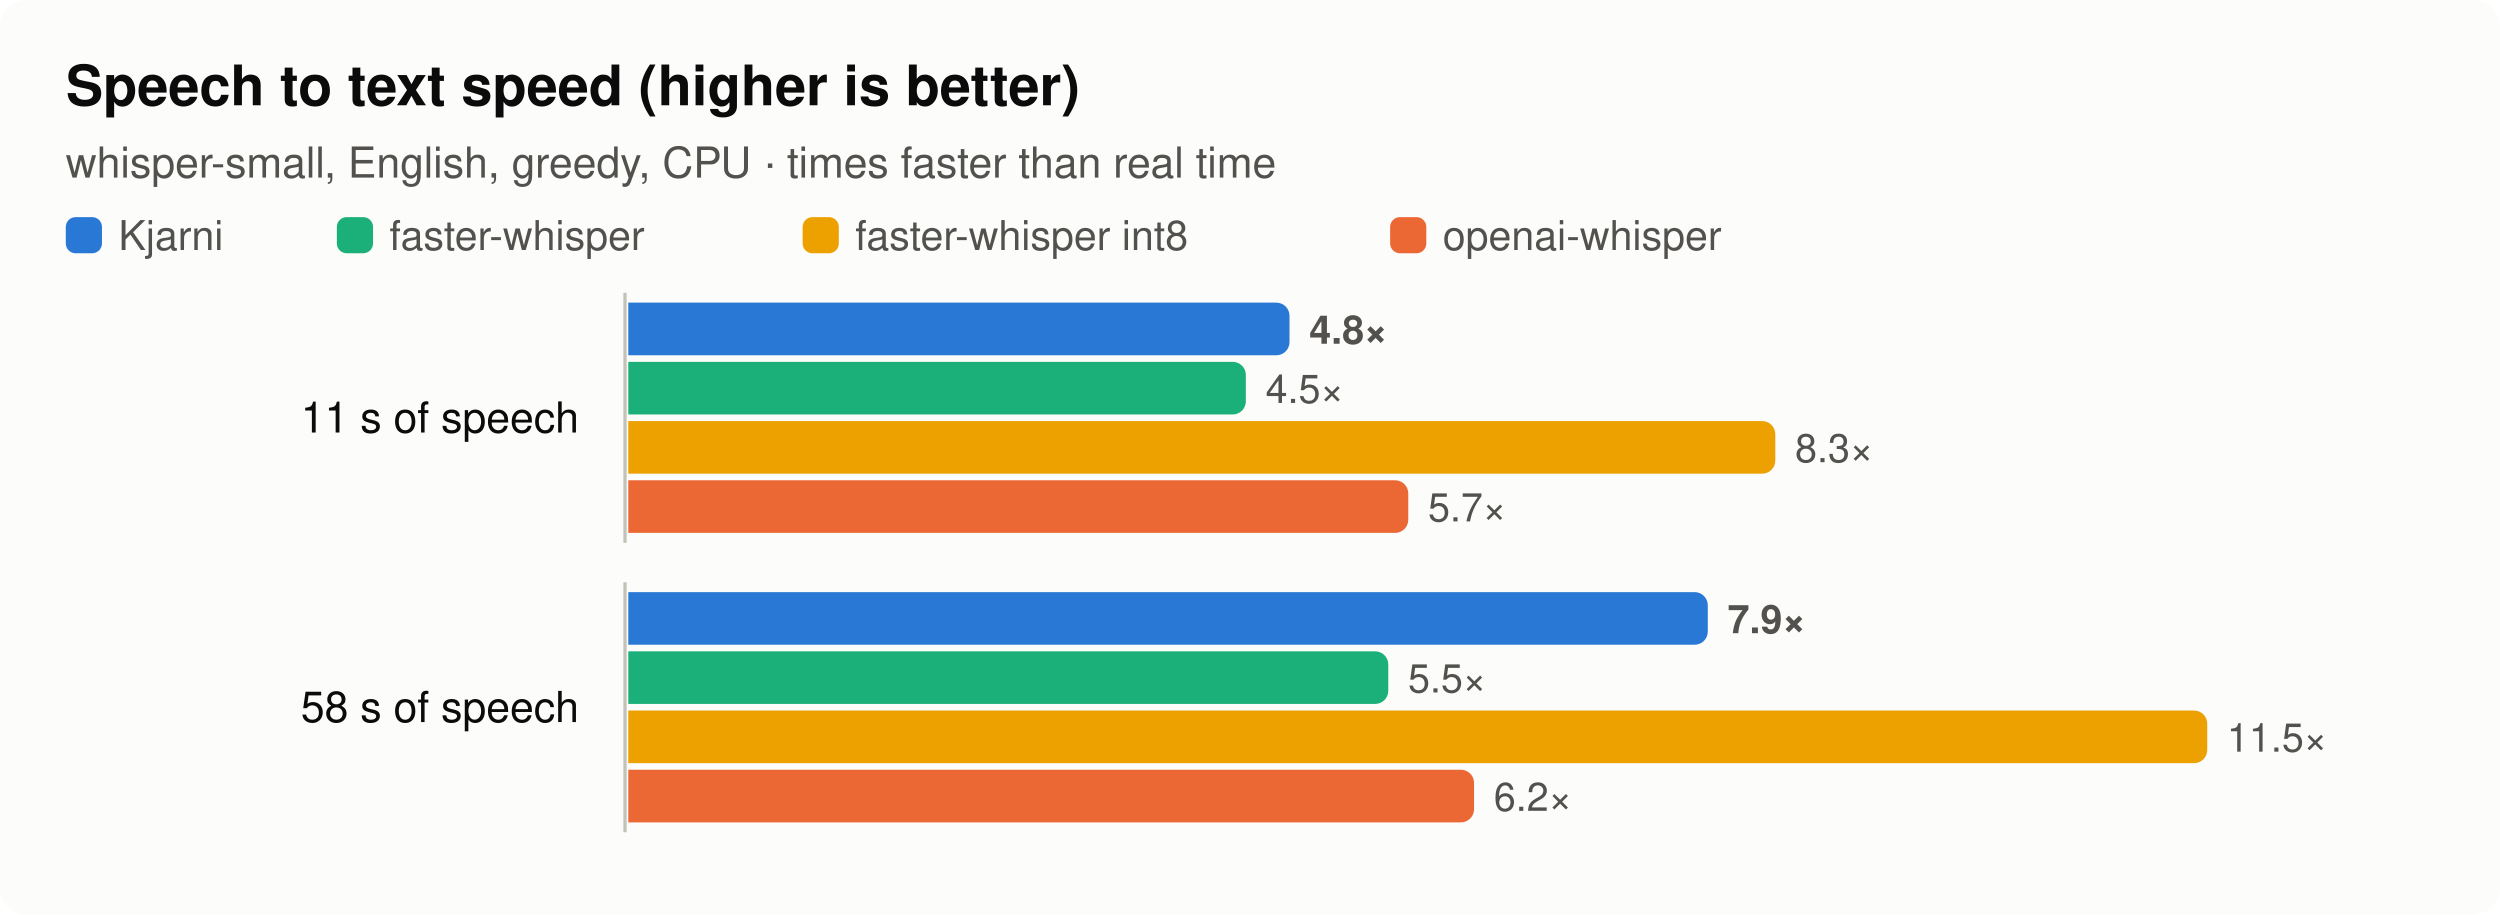
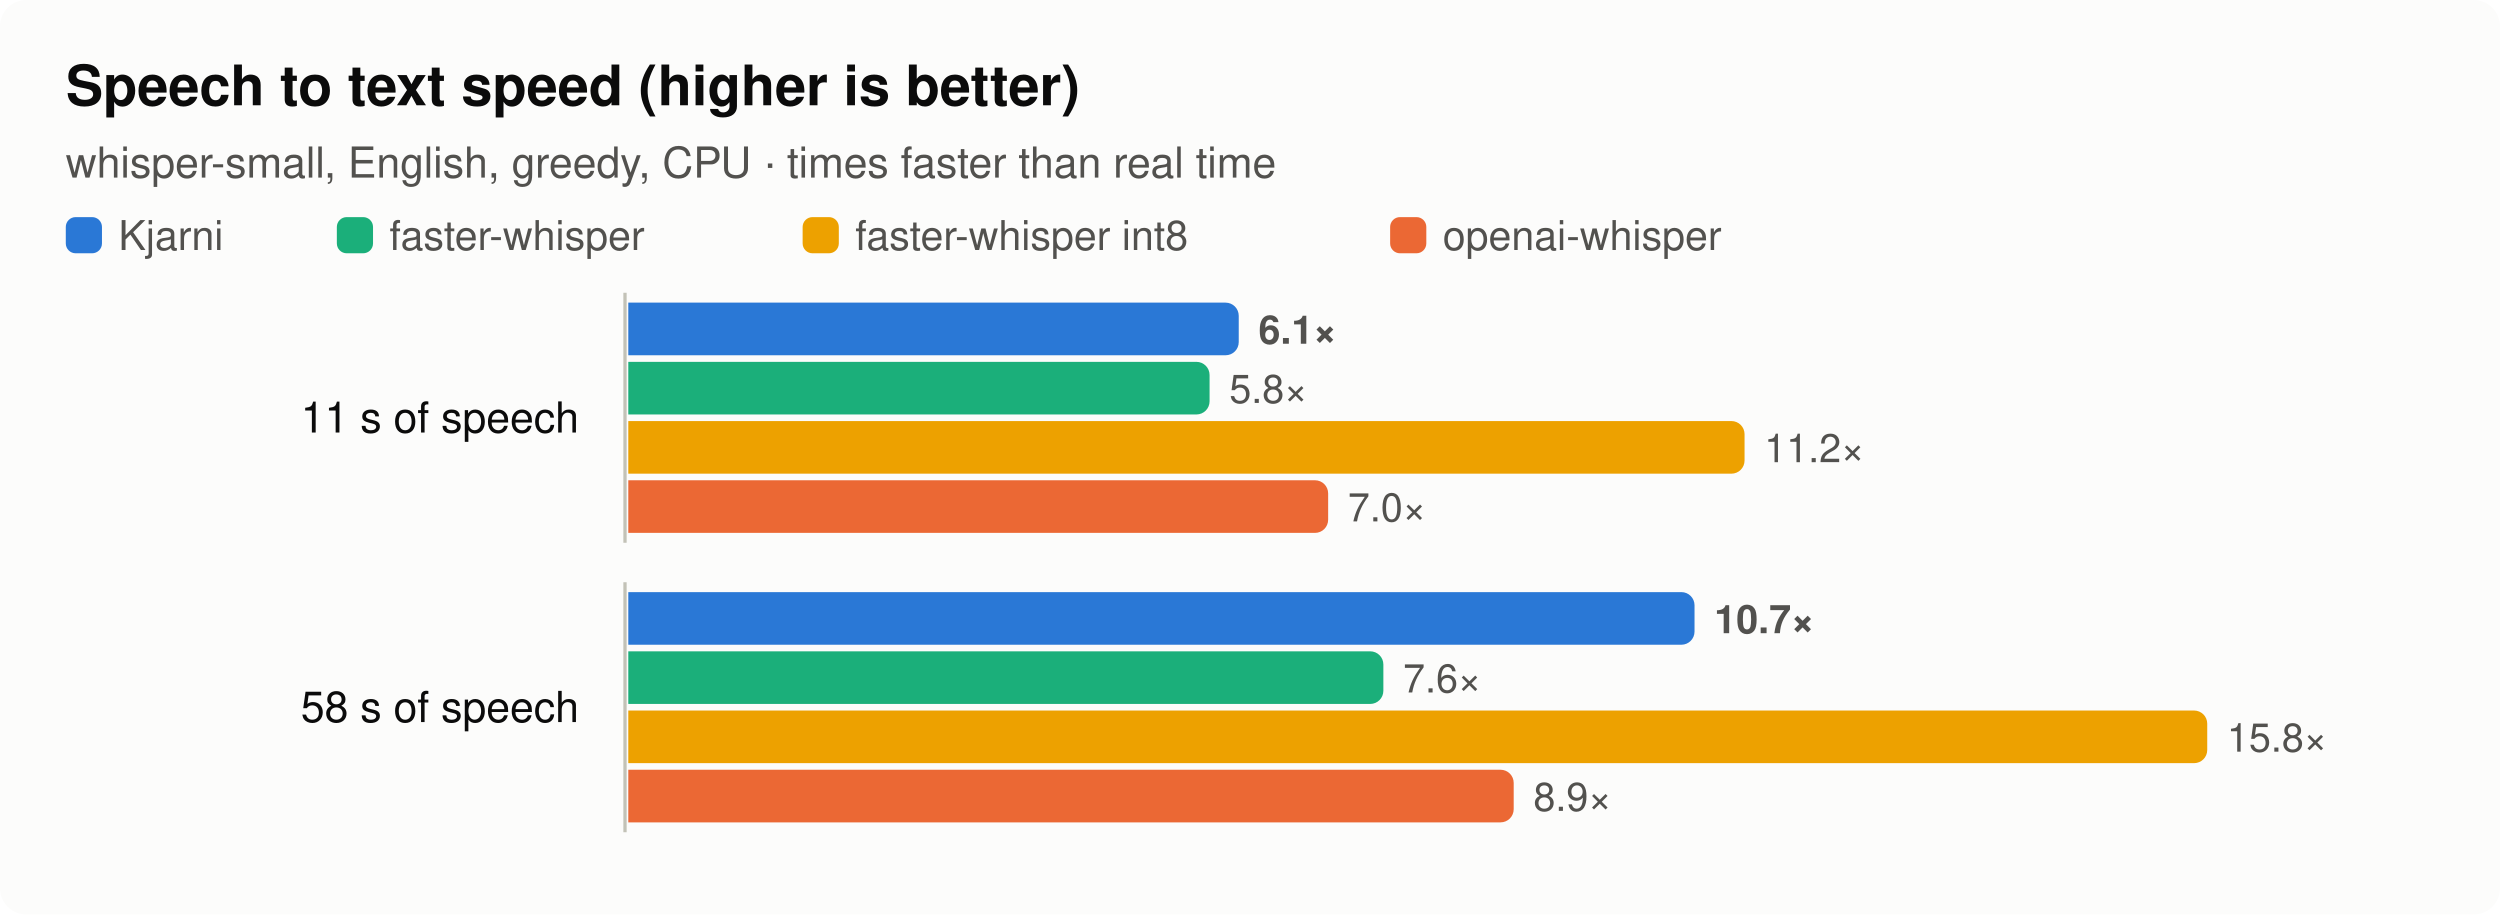
<svg xmlns="http://www.w3.org/2000/svg" width="760" height="278" viewBox="0 0 760 278" font-family="-apple-system, BlinkMacSystemFont, 'Segoe UI', Helvetica, Arial, sans-serif" role="img" aria-label="Speech to text speed (higher is better)">
  <rect width="760" height="278" rx="8" fill="#fcfcfb" />
  <text x="20" y="32" font-size="17" font-weight="600" fill="#0b0b0b">Speech to text speed (higher is better)</text>
  <text x="20" y="54" font-size="13" fill="#52514e">whisper-small, English, greedy, CPU · times faster than real time</text>
  <rect x="20" y="66" width="11" height="11" rx="3" fill="#2a78d6" />
  <text x="36" y="76" font-size="12.5" fill="#52514e">Kjarni</text>
  <rect x="102.4" y="66" width="11" height="11" rx="3" fill="#1baf7a" />
  <text x="118.4" y="76" font-size="12.5" fill="#52514e">faster-whisper</text>
  <rect x="244" y="66" width="11" height="11" rx="3" fill="#eda100" />
  <text x="260.0" y="76" font-size="12.5" fill="#52514e">faster-whisper int8</text>
  <rect x="422.6" y="66" width="11" height="11" rx="3" fill="#eb6834" />
  <text x="438.6" y="76" font-size="12.5" fill="#52514e">openai-whisper</text>
  <text x="176" y="131.5" text-anchor="end" font-size="13" fill="#0b0b0b">11 s of speech</text>
  <line x1="190" y1="89" x2="190" y2="165" stroke="#c3c2b7" stroke-width="1" />
-   <path d="M191,92 h197.011 a4,4 0 0 1 4,4 v8 a4,4 0 0 1 -4,4 h-197.011 z" fill="#2a78d6" />
-   <text x="398.011" y="104.5" font-size="12" fill="#52514e" font-weight="600">4.8×</text>
-   <path d="M191,110 h183.737 a4,4 0 0 1 4,4 v8 a4,4 0 0 1 -4,4 h-183.737 z" fill="#1baf7a" />
-   <text x="384.737" y="122.5" font-size="12" fill="#52514e">4.5×</text>
-   <path d="M191,128 h344.694 a4,4 0 0 1 4,4 v8 a4,4 0 0 1 -4,4 h-344.694 z" fill="#eda100" />
-   <text x="545.694" y="140.5" font-size="12" fill="#52514e">8.3×</text>
-   <path d="M191,146 h233.116 a4,4 0 0 1 4,4 v8 a4,4 0 0 1 -4,4 h-233.116 z" fill="#eb6834" />
-   <text x="434.116" y="158.5" font-size="12" fill="#52514e">5.7×</text>
+   <path d="M191,92 h181.577 a4,4 0 0 1 4,4 v8 a4,4 0 0 1 -4,4 h-181.577 z" fill="#2a78d6" />
+   <text x="382.577" y="104.5" font-size="12" fill="#52514e" font-weight="600">6.1×</text>
+   <path d="M191,110 h172.71 a4,4 0 0 1 4,4 v8 a4,4 0 0 1 -4,4 h-172.71 z" fill="#1baf7a" />
+   <text x="373.71" y="122.5" font-size="12" fill="#52514e">5.8×</text>
+   <path d="M191,128 h335.346 a4,4 0 0 1 4,4 v8 a4,4 0 0 1 -4,4 h-335.346 z" fill="#eda100" />
+   <text x="536.346" y="140.5" font-size="12" fill="#52514e">11.2×</text>
+   <path d="M191,146 h208.757 a4,4 0 0 1 4,4 v8 a4,4 0 0 1 -4,4 h-208.757 z" fill="#eb6834" />
+   <text x="409.757" y="158.5" font-size="12" fill="#52514e">7.0×</text>
  <text x="176" y="219.5" text-anchor="end" font-size="13" fill="#0b0b0b">58 s of speech</text>
  <line x1="190" y1="177" x2="190" y2="253" stroke="#c3c2b7" stroke-width="1" />
-   <path d="M191,180 h324.168 a4,4 0 0 1 4,4 v8 a4,4 0 0 1 -4,4 h-324.168 z" fill="#2a78d6" />
-   <text x="525.168" y="192.5" font-size="12" fill="#52514e" font-weight="600">7.9×</text>
-   <path d="M191,198 h227.037 a4,4 0 0 1 4,4 v8 a4,4 0 0 1 -4,4 h-227.037 z" fill="#1baf7a" />
-   <text x="428.037" y="210.5" font-size="12" fill="#52514e">5.5×</text>
-   <path d="M191,216 h476.0 a4,4 0 0 1 4,4 v8 a4,4 0 0 1 -4,4 h-476.0 z" fill="#eda100" />
-   <text x="677.0" y="228.5" font-size="12" fill="#52514e">11.5×</text>
-   <path d="M191,234 h253.114 a4,4 0 0 1 4,4 v8 a4,4 0 0 1 -4,4 h-253.114 z" fill="#eb6834" />
-   <text x="454.114" y="246.5" font-size="12" fill="#52514e">6.2×</text>
+   <path d="M191,180 h320.137 a4,4 0 0 1 4,4 v8 a4,4 0 0 1 -4,4 h-320.137 z" fill="#2a78d6" />
+   <text x="521.137" y="192.5" font-size="12" fill="#52514e" font-weight="600">10.7×</text>
+   <path d="M191,198 h225.543 a4,4 0 0 1 4,4 v8 a4,4 0 0 1 -4,4 h-225.543 z" fill="#1baf7a" />
+   <text x="426.543" y="210.5" font-size="12" fill="#52514e">7.6×</text>
+   <path d="M191,216 h476 a4,4 0 0 1 4,4 v8 a4,4 0 0 1 -4,4 h-476 z" fill="#eda100" />
+   <text x="677.0" y="228.5" font-size="12" fill="#52514e">15.8×</text>
+   <path d="M191,234 h265.164 a4,4 0 0 1 4,4 v8 a4,4 0 0 1 -4,4 h-265.164 z" fill="#eb6834" />
+   <text x="466.164" y="246.5" font-size="12" fill="#52514e">8.9×</text>
</svg>
